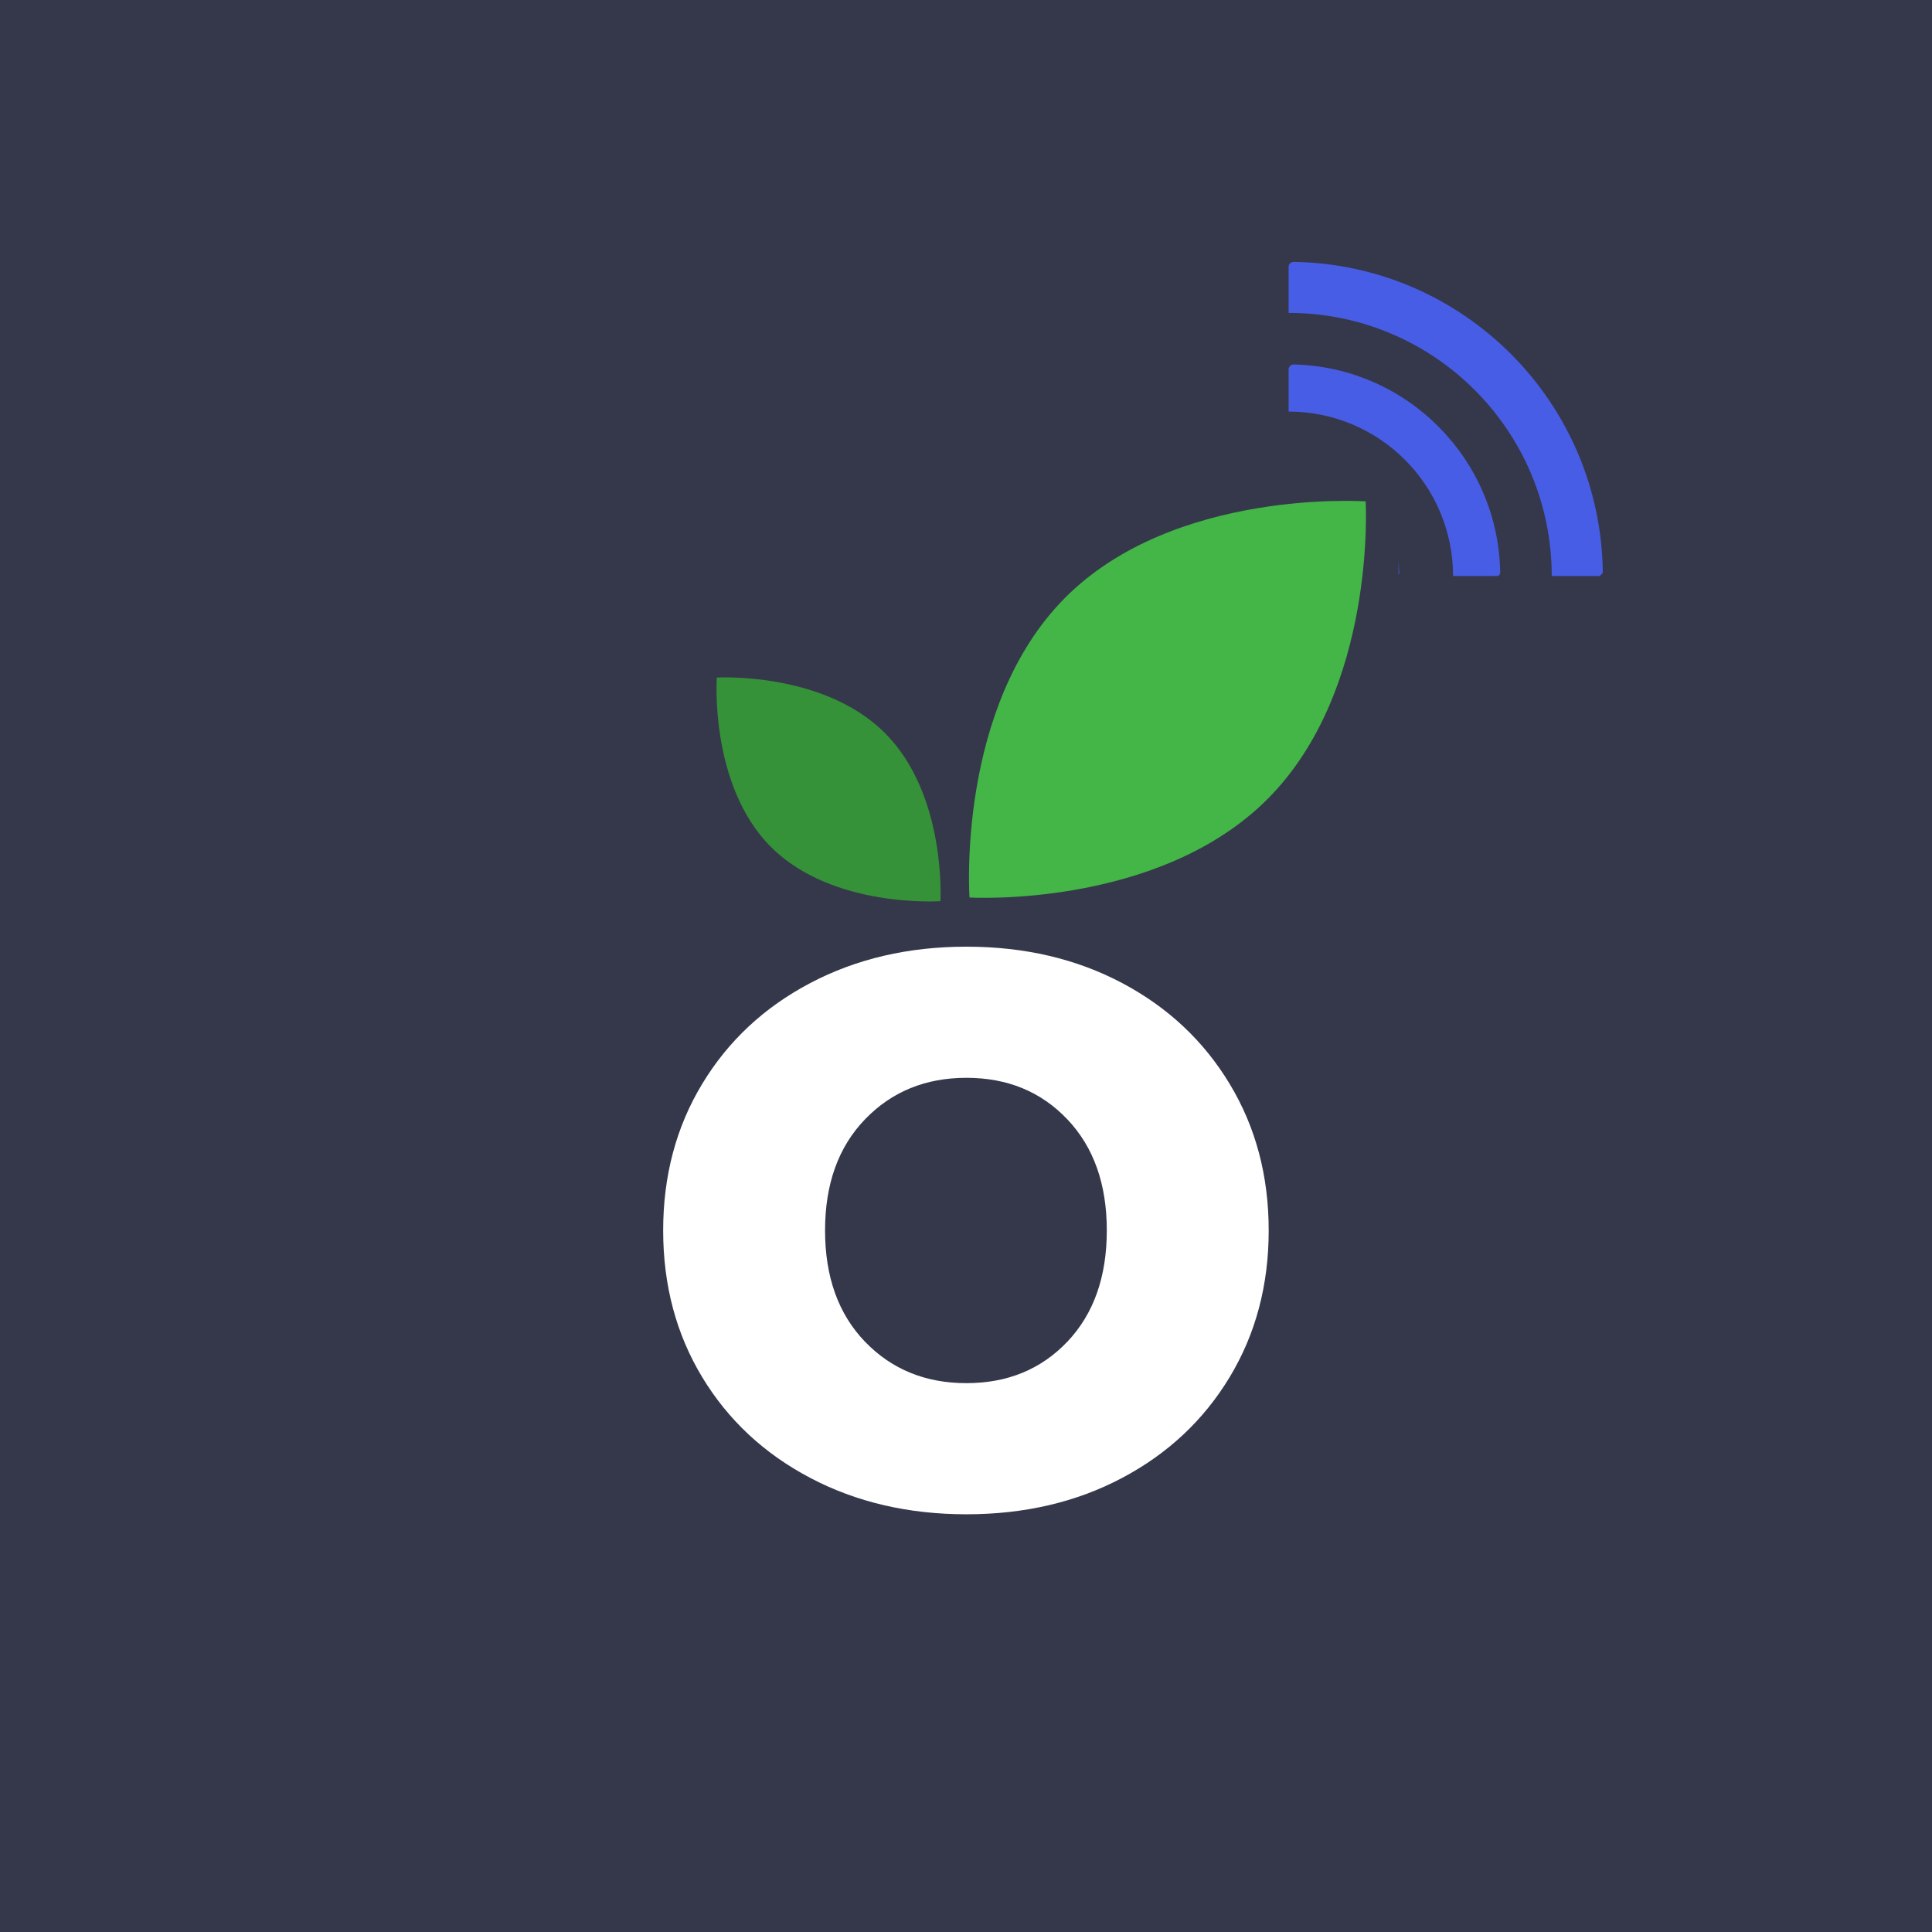
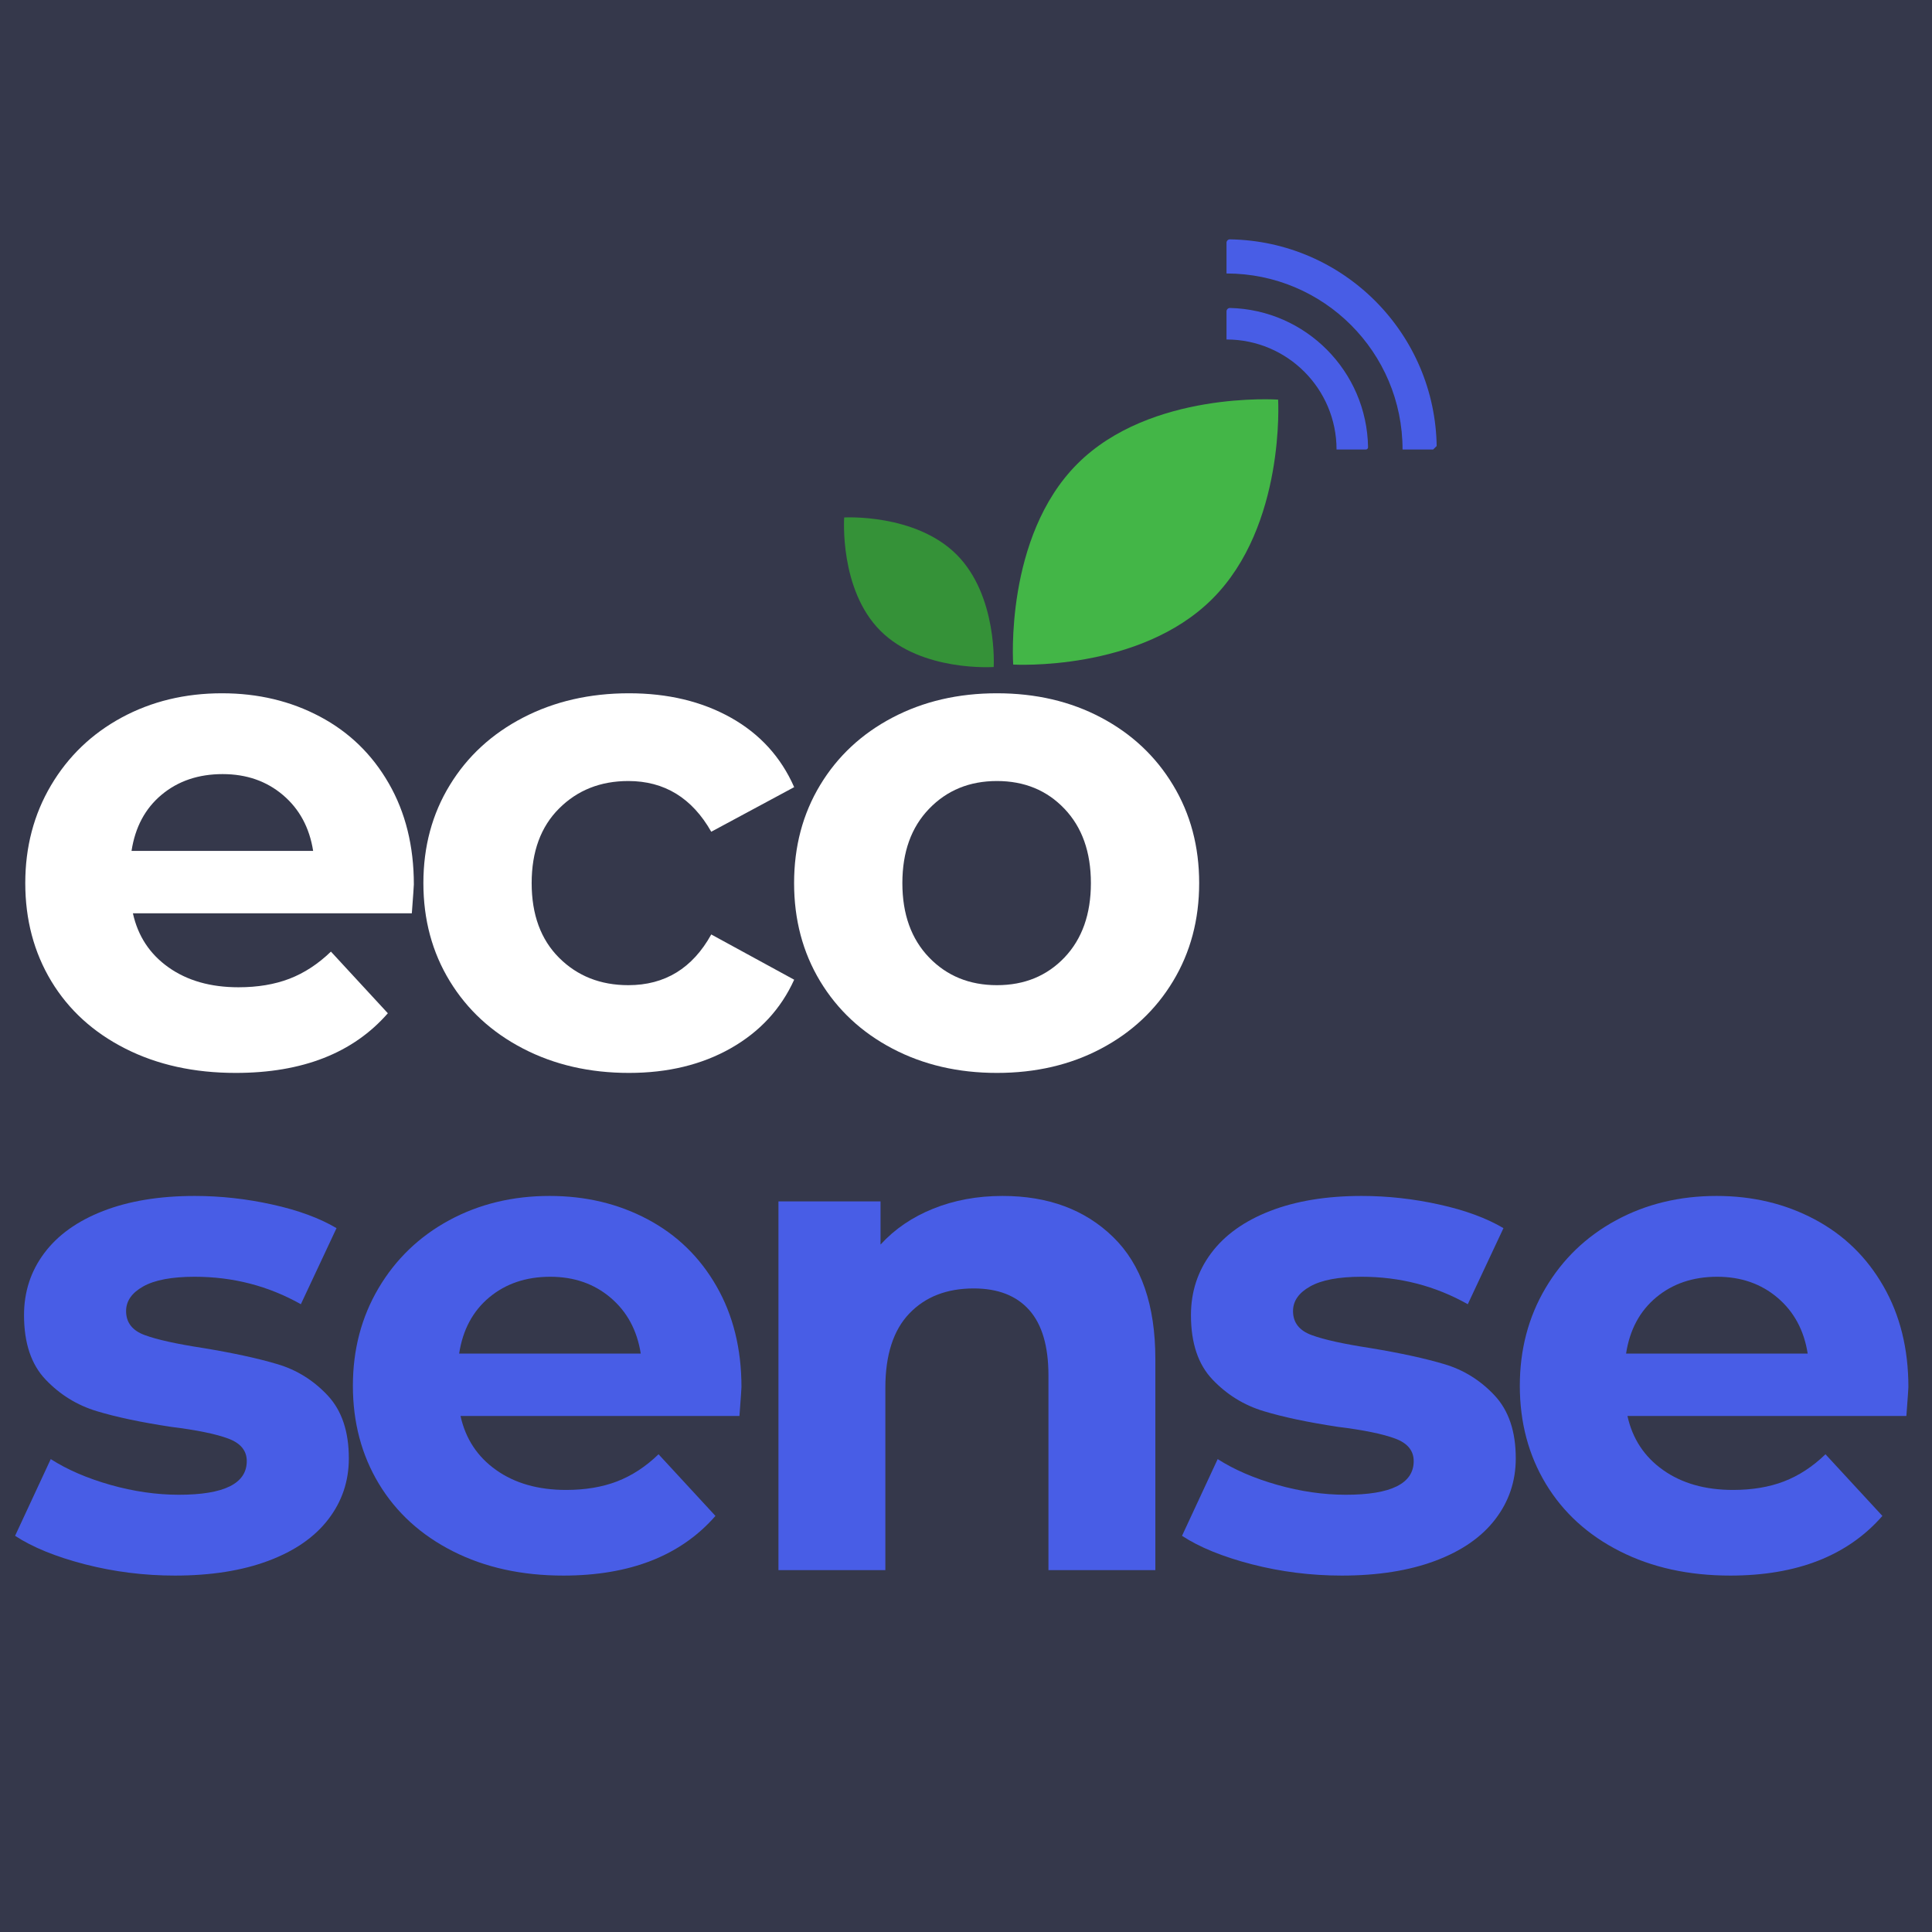
<svg xmlns="http://www.w3.org/2000/svg" width="500" zoomAndPan="magnify" viewBox="0 0 375 375" height="500" preserveAspectRatio="xMidYMid meet" version="1.0">
  <defs>
    <g />
-     <clipPath id="62078f9c41">
-       <path d="M 250 50 L 312 50 L 312 112 L 250 112 Z M 250 50 " clip-rule="nonzero" />
+     <clipPath id="ffe34dc030">
+       <path d="M 238 46 L 279 46 L 279 88 L 238 88 Z M 238 46 " clip-rule="nonzero" />
    </clipPath>
-     <clipPath id="887bc07f6f">
-       <path d="M 267.082 34.309 L 327.539 94.766 L 286.703 135.602 L 226.246 75.145 Z M 267.082 34.309 " clip-rule="nonzero" />
+     <clipPath id="6fc63c110c">
+       <path d="M 249.414 35.402 L 289.719 75.707 L 262.672 102.754 L 222.367 62.449 Z M 249.414 35.402 " clip-rule="nonzero" />
    </clipPath>
-     <clipPath id="d8074d6536">
-       <path d="M 267.082 34.309 L 327.539 94.766 L 286.703 135.602 L 226.246 75.145 Z M 267.082 34.309 " clip-rule="nonzero" />
+     <clipPath id="79a3ca758d">
+       <path d="M 249.414 35.402 L 289.719 75.707 L 262.672 102.754 L 222.367 62.449 Z M 249.414 35.402 " clip-rule="nonzero" />
    </clipPath>
-     <clipPath id="f5751c4831">
-       <path d="M 250 70 L 292 70 L 292 112 L 250 112 Z M 250 70 " clip-rule="nonzero" />
+     <clipPath id="1e93ef8b80">
+       <path d="M 238 59 L 266 59 L 266 88 L 238 88 Z M 238 59 " clip-rule="nonzero" />
    </clipPath>
-     <clipPath id="8c158c456d">
-       <path d="M 267.082 34.309 L 327.539 94.766 L 286.703 135.602 L 226.246 75.145 Z M 267.082 34.309 " clip-rule="nonzero" />
+     <clipPath id="7ae6b353c9">
+       <path d="M 249.414 35.402 L 289.719 75.707 L 262.672 102.754 L 222.367 62.449 Z M 249.414 35.402 " clip-rule="nonzero" />
    </clipPath>
-     <clipPath id="240c4cec5b">
-       <path d="M 267.082 34.309 L 327.539 94.766 L 286.703 135.602 L 226.246 75.145 Z M 267.082 34.309 " clip-rule="nonzero" />
+     <clipPath id="113254510f">
+       <path d="M 249.414 35.402 L 289.719 75.707 L 262.672 102.754 L 222.367 62.449 Z M 249.414 35.402 " clip-rule="nonzero" />
    </clipPath>
-     <clipPath id="e71cae77ae">
-       <path d="M 250 90 L 272 90 L 272 112 L 250 112 Z M 250 90 " clip-rule="nonzero" />
+     <clipPath id="74e8a8c59d">
+       <path d="M 238 72 L 253 72 L 253 88 L 238 88 Z M 238 72 " clip-rule="nonzero" />
    </clipPath>
-     <clipPath id="7d8816d1d2">
-       <path d="M 267.082 34.309 L 327.539 94.766 L 286.703 135.602 L 226.246 75.145 Z M 267.082 34.309 " clip-rule="nonzero" />
+     <clipPath id="f0c0a45f49">
+       <path d="M 249.414 35.402 L 289.719 75.707 L 262.672 102.754 L 222.367 62.449 Z M 249.414 35.402 " clip-rule="nonzero" />
    </clipPath>
-     <clipPath id="23c8b2e07c">
-       <path d="M 267.082 34.309 L 327.539 94.766 L 286.703 135.602 L 226.246 75.145 Z M 267.082 34.309 " clip-rule="nonzero" />
+     <clipPath id="18f63aa91e">
+       <path d="M 249.414 35.402 L 289.719 75.707 L 262.672 102.754 L 222.367 62.449 Z M 249.414 35.402 " clip-rule="nonzero" />
    </clipPath>
-     <clipPath id="38617d5d52">
-       <path d="M 235.938 89.684 L 271.453 89.684 L 271.453 114.742 L 235.938 114.742 Z M 235.938 89.684 " clip-rule="nonzero" />
+     <clipPath id="cf374658cf">
+       <path d="M 233.402 72.531 L 253.238 72.531 L 253.238 92.605 L 233.402 92.605 Z M 233.402 72.531 " clip-rule="nonzero" />
    </clipPath>
-     <clipPath id="c6ecb7e568">
-       <path d="M 188 97 L 266 97 L 266 175 L 188 175 Z M 188 97 " clip-rule="nonzero" />
+     <clipPath id="b20819ec1f">
+       <path d="M 196 77 L 249 77 L 249 130 L 196 130 Z M 196 77 " clip-rule="nonzero" />
    </clipPath>
-     <clipPath id="6c6eed9ed4">
-       <path d="M 207.094 201.254 L 160.953 155.113 L 245.809 70.262 L 291.945 116.398 Z M 207.094 201.254 " clip-rule="nonzero" />
+     <clipPath id="844c08bfc2">
+       <path d="M 209.309 147.078 L 178.016 115.789 L 234.762 59.043 L 266.051 90.336 Z M 209.309 147.078 " clip-rule="nonzero" />
    </clipPath>
-     <clipPath id="4c23246130">
-       <path d="M 160.707 154.863 L 206.844 201.004 L 291.695 116.152 L 245.559 70.012 Z M 160.707 154.863 " clip-rule="nonzero" />
+     <clipPath id="d321255b6c">
+       <path d="M 178.281 116.055 L 209.57 147.344 L 266.316 90.598 L 235.027 59.309 Z M 178.281 116.055 " clip-rule="nonzero" />
    </clipPath>
-     <clipPath id="916bb87baa">
-       <path d="M 139 131 L 183 131 L 183 175 L 139 175 Z M 139 131 " clip-rule="nonzero" />
+     <clipPath id="447fd597e3">
+       <path d="M 163 100 L 193 100 L 193 130 L 163 130 Z M 163 100 " clip-rule="nonzero" />
    </clipPath>
-     <clipPath id="6b0ad3becc">
-       <path d="M 197.801 164.238 L 171.812 190.223 L 123.555 141.961 L 149.539 115.977 Z M 197.801 164.238 " clip-rule="nonzero" />
+     <clipPath id="1e9a74329e">
+       <path d="M 203.086 122.332 L 185.586 139.832 L 153.234 107.48 L 170.738 89.98 Z M 203.086 122.332 " clip-rule="nonzero" />
    </clipPath>
-     <clipPath id="41d1e92342">
-       <path d="M 171.613 190.422 L 197.602 164.438 L 149.34 116.176 L 123.355 142.16 Z M 171.613 190.422 " clip-rule="nonzero" />
+     <clipPath id="de5cbda63c">
+       <path d="M 185.578 139.84 L 203.078 122.34 L 170.73 89.988 L 153.227 107.488 Z M 185.578 139.84 " clip-rule="nonzero" />
    </clipPath>
  </defs>
  <rect x="-37.5" width="450" fill="#ffffff" y="-37.5" height="450" fill-opacity="1" />
  <rect x="-37.5" width="450" fill="#35384b" y="-37.5" height="450" fill-opacity="1" />
-   <g clip-path="url(#62078f9c41)">
-     <g clip-path="url(#887bc07f6f)">
-       <g clip-path="url(#d8074d6536)">
-         <path fill="#485de6" d="M 311.102 111.16 C 310.758 78.109 284.113 51.352 251.109 50.832 C 250.57 50.82 250.121 51.266 250.121 51.805 L 250.121 60.734 C 278.324 60.734 301.191 83.602 301.191 111.805 L 310.457 111.801 C 310.812 111.805 311.105 111.512 311.102 111.16 " fill-opacity="1" fill-rule="nonzero" />
+   <g clip-path="url(#ffe34dc030)">
+     <g clip-path="url(#6fc63c110c)">
+       <g clip-path="url(#79a3ca758d)">
+         <path fill="#485de6" d="M 278.863 86.816 C 278.633 64.703 260.809 46.805 238.727 46.457 C 238.367 46.449 238.066 46.746 238.066 47.105 L 238.066 53.082 C 256.938 53.082 272.234 68.379 272.234 87.25 L 278.434 87.246 C 278.672 87.25 278.867 87.055 278.863 86.816 " fill-opacity="1" fill-rule="nonzero" />
      </g>
    </g>
  </g>
-   <g clip-path="url(#f5751c4831)">
-     <g clip-path="url(#8c158c456d)">
-       <g clip-path="url(#240c4cec5b)">
-         <path fill="#485de6" d="M 251.121 70.742 C 250.578 70.734 250.121 71.184 250.121 71.723 L 250.121 79.887 C 267.746 79.887 282.039 94.176 282.039 111.801 L 290.543 111.805 C 290.895 111.805 291.191 111.5 291.188 111.148 C 290.844 89.105 273.121 71.27 251.121 70.742 " fill-opacity="1" fill-rule="nonzero" />
+   <g clip-path="url(#1e93ef8b80)">
+     <g clip-path="url(#7ae6b353c9)">
+       <g clip-path="url(#113254510f)">
+         <path fill="#485de6" d="M 238.734 59.777 C 238.371 59.77 238.066 60.07 238.066 60.434 L 238.066 65.895 C 249.859 65.895 259.422 75.457 259.422 87.246 L 265.109 87.25 C 265.348 87.25 265.547 87.047 265.539 86.809 C 265.312 72.062 253.453 60.129 238.734 59.777 " fill-opacity="1" fill-rule="nonzero" />
      </g>
    </g>
  </g>
-   <g clip-path="url(#e71cae77ae)">
-     <g clip-path="url(#7d8816d1d2)">
-       <g clip-path="url(#23c8b2e07c)">
-         <path fill="#485de6" d="M 251.129 90.363 C 250.586 90.336 250.121 90.793 250.121 91.344 L 250.121 98.562 C 257.434 98.562 263.359 104.492 263.359 111.801 L 270.93 111.805 C 271.285 111.805 271.59 111.5 271.578 111.145 C 271.234 99.914 262.312 90.879 251.129 90.363 " fill-opacity="1" fill-rule="nonzero" />
+   <g clip-path="url(#74e8a8c59d)">
+     <g clip-path="url(#f0c0a45f49)">
+       <g clip-path="url(#18f63aa91e)">
+         <path fill="#485de6" d="M 238.742 72.902 C 238.375 72.887 238.066 73.191 238.066 73.559 L 238.066 78.391 C 242.957 78.391 246.926 82.355 246.926 87.246 L 251.988 87.25 C 252.227 87.25 252.43 87.047 252.422 86.805 C 252.191 79.293 246.223 73.246 238.742 72.902 " fill-opacity="1" fill-rule="nonzero" />
      </g>
    </g>
  </g>
-   <g clip-path="url(#38617d5d52)">
-     <path fill="#35384b" d="M 235.938 89.684 L 271.469 89.684 L 271.469 114.742 L 235.938 114.742 Z M 235.938 89.684 " fill-opacity="1" fill-rule="nonzero" />
+   <g clip-path="url(#cf374658cf)">
+     <path fill="#35384b" d="M 233.402 72.531 L 253.238 72.531 L 253.238 92.602 L 233.402 92.602 Z M 233.402 72.531 " fill-opacity="1" fill-rule="nonzero" />
  </g>
-   <g clip-path="url(#c6ecb7e568)">
-     <g clip-path="url(#6c6eed9ed4)">
-       <g clip-path="url(#4c23246130)">
-         <path fill="#43b647" d="M 245.992 155.129 C 267.227 133.895 265.07 97.32 265.07 97.32 C 265.07 97.32 228.043 94.715 206.812 115.949 C 185.578 137.184 188.18 174.207 188.18 174.207 C 188.18 174.207 224.758 176.363 245.992 155.129 " fill-opacity="1" fill-rule="nonzero" />
+   <g clip-path="url(#b20819ec1f)">
+     <g clip-path="url(#844c08bfc2)">
+       <g clip-path="url(#d321255b6c)">
+         <path fill="#43b647" d="M 235.324 116.23 C 249.523 102.031 248.082 77.566 248.082 77.566 C 248.082 77.566 223.32 75.824 209.121 90.027 C 194.918 104.227 196.66 128.992 196.66 128.992 C 196.66 128.992 221.125 130.43 235.324 116.23 " fill-opacity="1" fill-rule="nonzero" />
      </g>
    </g>
  </g>
-   <g clip-path="url(#916bb87baa)">
-     <g clip-path="url(#6b0ad3becc)">
-       <g clip-path="url(#41d1e92342)">
-         <path fill="#359238" d="M 171.766 142.281 C 159.781 130.297 139.133 131.512 139.133 131.512 C 139.133 131.512 137.664 152.414 149.648 164.398 C 161.637 176.383 182.535 174.914 182.535 174.914 C 182.535 174.914 183.754 154.27 171.766 142.281 " fill-opacity="1" fill-rule="nonzero" />
+   <g clip-path="url(#447fd597e3)">
+     <g clip-path="url(#1e9a74329e)">
+       <g clip-path="url(#de5cbda63c)">
+         <path fill="#359238" d="M 185.676 107.645 C 177.66 99.629 163.855 100.441 163.855 100.441 C 163.855 100.441 162.871 114.418 170.887 122.434 C 178.898 130.445 192.875 129.465 192.875 129.465 C 192.875 129.465 193.688 115.66 185.676 107.645 " fill-opacity="1" fill-rule="nonzero" />
      </g>
    </g>
  </g>
  <g fill="#ffffff" fill-opacity="1">
-     <g transform="translate(122.3614, 292.3275)">
+     <g transform="translate(0.655509, 207.1903)">
      <g>
-         <path d="M 65.219 1.594 C 53.957 1.594 43.852 -0.758 34.906 -5.469 C 25.957 -10.176 18.961 -16.703 13.922 -25.047 C 8.879 -33.398 6.359 -42.883 6.359 -53.5 C 6.359 -64.102 8.879 -73.578 13.922 -81.922 C 18.961 -90.273 25.957 -96.805 34.906 -101.516 C 43.852 -106.223 53.957 -108.578 65.219 -108.578 C 76.488 -108.578 86.566 -106.223 95.453 -101.516 C 104.336 -96.805 111.297 -90.273 116.328 -81.922 C 121.367 -73.578 123.891 -64.102 123.891 -53.5 C 123.891 -42.883 121.367 -33.398 116.328 -25.047 C 111.297 -16.703 104.336 -10.176 95.453 -5.469 C 86.566 -0.758 76.488 1.594 65.219 1.594 Z M 65.219 -23.859 C 73.176 -23.859 79.707 -26.539 84.812 -31.906 C 89.914 -37.281 92.469 -44.477 92.469 -53.5 C 92.469 -62.508 89.914 -69.695 84.812 -75.062 C 79.707 -80.438 73.176 -83.125 65.219 -83.125 C 57.27 -83.125 50.707 -80.438 45.531 -75.062 C 40.363 -69.695 37.781 -62.508 37.781 -53.5 C 37.781 -44.477 40.363 -37.281 45.531 -31.906 C 50.707 -26.539 57.27 -23.859 65.219 -23.859 Z M 65.219 -23.859 " />
+         <path d="M 79.672 -35.516 C 79.672 -35.242 79.539 -33.379 79.281 -29.922 L 25.141 -29.922 C 26.117 -25.492 28.426 -21.992 32.062 -19.422 C 35.695 -16.848 40.219 -15.562 45.625 -15.562 C 49.352 -15.562 52.656 -16.113 55.531 -17.219 C 58.414 -18.332 61.098 -20.086 63.578 -22.484 L 74.625 -10.516 C 67.883 -2.797 58.039 1.062 45.094 1.062 C 37.02 1.062 29.879 -0.508 23.672 -3.656 C 17.461 -6.801 12.672 -11.164 9.297 -16.75 C 5.93 -22.344 4.25 -28.688 4.25 -35.781 C 4.25 -42.789 5.91 -49.109 9.234 -54.734 C 12.566 -60.367 17.133 -64.758 22.938 -67.906 C 28.75 -71.051 35.25 -72.625 42.438 -72.625 C 49.438 -72.625 55.773 -71.113 61.453 -68.094 C 67.129 -65.082 71.582 -60.758 74.812 -55.125 C 78.051 -49.5 79.672 -42.961 79.672 -35.516 Z M 42.562 -56.938 C 37.863 -56.938 33.914 -55.602 30.719 -52.938 C 27.531 -50.281 25.582 -46.645 24.875 -42.031 L 60.125 -42.031 C 59.414 -46.551 57.461 -50.164 54.266 -52.875 C 51.078 -55.582 47.176 -56.938 42.562 -56.938 Z M 42.562 -56.938 " />
+       </g>
+     </g>
+   </g>
+   <g fill="#ffffff" fill-opacity="1">
+     <g transform="translate(77.92913, 207.1903)">
+       <g>
+         <path d="M 44.156 1.062 C 36.531 1.062 29.68 -0.508 23.609 -3.656 C 17.535 -6.801 12.789 -11.164 9.375 -16.75 C 5.957 -22.344 4.25 -28.688 4.25 -35.781 C 4.25 -42.875 5.957 -49.211 9.375 -54.797 C 12.789 -60.391 17.535 -64.758 23.609 -67.906 C 29.68 -71.051 36.531 -72.625 44.156 -72.625 C 51.695 -72.625 58.281 -71.051 63.906 -67.906 C 69.539 -64.758 73.645 -60.258 76.219 -54.406 L 60.125 -45.75 C 56.395 -52.312 51.031 -55.594 44.031 -55.594 C 38.625 -55.594 34.145 -53.816 30.594 -50.266 C 27.039 -46.723 25.266 -41.895 25.266 -35.781 C 25.266 -29.664 27.039 -24.832 30.594 -21.281 C 34.145 -17.738 38.625 -15.969 44.031 -15.969 C 51.125 -15.969 56.488 -19.25 60.125 -25.812 L 76.219 -17.031 C 73.645 -11.352 69.539 -6.914 63.906 -3.719 C 58.281 -0.531 51.695 1.062 44.156 1.062 Z M 44.156 1.062 " />
+       </g>
+     </g>
+   </g>
+   <g fill="#ffffff" fill-opacity="1">
+     <g transform="translate(149.8827, 207.1903)">
+       <g>
+         <path d="M 43.625 1.062 C 36.094 1.062 29.332 -0.508 23.344 -3.656 C 17.352 -6.801 12.672 -11.164 9.297 -16.75 C 5.93 -22.344 4.25 -28.688 4.25 -35.781 C 4.25 -42.875 5.93 -49.211 9.297 -54.797 C 12.672 -60.391 17.352 -64.758 23.344 -67.906 C 29.332 -71.051 36.094 -72.625 43.625 -72.625 C 51.164 -72.625 57.906 -71.051 63.844 -67.906 C 69.789 -64.758 74.445 -60.391 77.812 -54.797 C 81.188 -49.211 82.875 -42.875 82.875 -35.781 C 82.875 -28.688 81.188 -22.344 77.812 -16.75 C 74.445 -11.164 69.789 -6.801 63.844 -3.656 C 57.906 -0.508 51.164 1.062 43.625 1.062 Z M 43.625 -15.969 C 48.945 -15.969 53.316 -17.758 56.734 -21.344 C 60.148 -24.938 61.859 -29.75 61.859 -35.781 C 61.859 -41.812 60.148 -46.617 56.734 -50.203 C 53.316 -53.797 48.945 -55.594 43.625 -55.594 C 38.301 -55.594 33.91 -53.797 30.453 -50.203 C 26.992 -46.617 25.266 -41.812 25.266 -35.781 C 25.266 -29.75 26.992 -24.938 30.453 -21.344 C 33.91 -17.758 38.301 -15.969 43.625 -15.969 Z M 43.625 -15.969 " />
+       </g>
+     </g>
+   </g>
+   <g fill="#485de6" fill-opacity="1">
+     <g transform="translate(0.271803, 304.7569)">
+       <g>
+         <path d="M 33.656 1.062 C 27.707 1.062 21.895 0.332 16.219 -1.125 C 10.551 -2.594 6.031 -4.438 2.656 -6.656 L 9.578 -21.547 C 12.766 -19.504 16.617 -17.836 21.141 -16.547 C 25.672 -15.266 30.109 -14.625 34.453 -14.625 C 43.234 -14.625 47.625 -16.801 47.625 -21.156 C 47.625 -23.188 46.426 -24.645 44.031 -25.531 C 41.633 -26.426 37.953 -27.18 32.984 -27.797 C 27.129 -28.68 22.297 -29.703 18.484 -30.859 C 14.672 -32.016 11.367 -34.055 8.578 -36.984 C 5.785 -39.91 4.391 -44.078 4.391 -49.484 C 4.391 -54.004 5.695 -58.016 8.312 -61.516 C 10.926 -65.023 14.738 -67.754 19.75 -69.703 C 24.758 -71.648 30.68 -72.625 37.516 -72.625 C 42.566 -72.625 47.598 -72.066 52.609 -70.953 C 57.617 -69.848 61.766 -68.32 65.047 -66.375 L 58.125 -51.609 C 51.832 -55.16 44.961 -56.938 37.516 -56.938 C 33.078 -56.938 29.75 -56.312 27.531 -55.062 C 25.312 -53.82 24.203 -52.227 24.203 -50.281 C 24.203 -48.062 25.398 -46.508 27.797 -45.625 C 30.191 -44.738 34.004 -43.895 39.234 -43.094 C 45.086 -42.125 49.875 -41.082 53.594 -39.969 C 57.32 -38.863 60.562 -36.848 63.312 -33.922 C 66.062 -30.992 67.438 -26.914 67.438 -21.688 C 67.438 -17.25 66.102 -13.301 63.438 -9.844 C 60.781 -6.383 56.898 -3.703 51.797 -1.797 C 46.703 0.109 40.656 1.062 33.656 1.062 Z M 33.656 1.062 " />
+       </g>
+     </g>
+   </g>
+   <g fill="#485de6" fill-opacity="1">
+     <g transform="translate(64.24518, 304.7569)">
+       <g>
+         <path d="M 79.672 -35.516 C 79.672 -35.242 79.539 -33.379 79.281 -29.922 L 25.141 -29.922 C 26.117 -25.492 28.426 -21.992 32.062 -19.422 C 35.695 -16.848 40.219 -15.562 45.625 -15.562 C 49.352 -15.562 52.656 -16.113 55.531 -17.219 C 58.414 -18.332 61.098 -20.086 63.578 -22.484 L 74.625 -10.516 C 67.883 -2.797 58.039 1.062 45.094 1.062 C 37.02 1.062 29.879 -0.508 23.672 -3.656 C 17.461 -6.801 12.672 -11.164 9.297 -16.75 C 5.93 -22.344 4.25 -28.688 4.25 -35.781 C 4.25 -42.789 5.91 -49.109 9.234 -54.734 C 12.566 -60.367 17.133 -64.758 22.938 -67.906 C 28.75 -71.051 35.25 -72.625 42.438 -72.625 C 49.438 -72.625 55.773 -71.113 61.453 -68.094 C 67.129 -65.082 71.582 -60.758 74.812 -55.125 C 78.051 -49.5 79.672 -42.961 79.672 -35.516 Z M 42.562 -56.938 C 37.863 -56.938 33.914 -55.602 30.719 -52.938 C 27.531 -50.281 25.582 -46.645 24.875 -42.031 L 60.125 -42.031 C 59.414 -46.551 57.461 -50.164 54.266 -52.875 C 51.078 -55.582 47.176 -56.938 42.562 -56.938 Z M 42.562 -56.938 " />
+       </g>
+     </g>
+   </g>
+   <g fill="#485de6" fill-opacity="1">
+     <g transform="translate(141.5188, 304.7569)">
+       <g>
+         <path d="M 53.078 -72.625 C 61.941 -72.625 69.098 -69.961 74.547 -64.641 C 80.004 -59.328 82.734 -51.438 82.734 -40.969 L 82.734 0 L 61.984 0 L 61.984 -37.781 C 61.984 -43.457 60.738 -47.691 58.25 -50.484 C 55.77 -53.273 52.18 -54.672 47.484 -54.672 C 42.254 -54.672 38.086 -53.051 34.984 -49.812 C 31.879 -46.57 30.328 -41.758 30.328 -35.375 L 30.328 0 L 9.578 0 L 9.578 -71.562 L 29.391 -71.562 L 29.391 -63.188 C 32.141 -66.195 35.551 -68.52 39.625 -70.156 C 43.707 -71.801 48.191 -72.625 53.078 -72.625 Z M 53.078 -72.625 " />
+       </g>
+     </g>
+   </g>
+   <g fill="#485de6" fill-opacity="1">
+     <g transform="translate(226.7726, 304.7569)">
+       <g>
+         <path d="M 33.656 1.062 C 27.707 1.062 21.895 0.332 16.219 -1.125 C 10.551 -2.594 6.031 -4.438 2.656 -6.656 L 9.578 -21.547 C 12.766 -19.504 16.617 -17.836 21.141 -16.547 C 25.672 -15.266 30.109 -14.625 34.453 -14.625 C 43.234 -14.625 47.625 -16.801 47.625 -21.156 C 47.625 -23.188 46.426 -24.645 44.031 -25.531 C 41.633 -26.426 37.953 -27.18 32.984 -27.797 C 27.129 -28.68 22.297 -29.703 18.484 -30.859 C 14.672 -32.016 11.367 -34.055 8.578 -36.984 C 5.785 -39.91 4.391 -44.078 4.391 -49.484 C 4.391 -54.004 5.695 -58.016 8.312 -61.516 C 10.926 -65.023 14.738 -67.754 19.75 -69.703 C 24.758 -71.648 30.68 -72.625 37.516 -72.625 C 42.566 -72.625 47.598 -72.066 52.609 -70.953 C 57.617 -69.848 61.766 -68.32 65.047 -66.375 L 58.125 -51.609 C 51.832 -55.16 44.961 -56.938 37.516 -56.938 C 33.078 -56.938 29.75 -56.312 27.531 -55.062 C 25.312 -53.82 24.203 -52.227 24.203 -50.281 C 24.203 -48.062 25.398 -46.508 27.797 -45.625 C 30.191 -44.738 34.004 -43.895 39.234 -43.094 C 45.086 -42.125 49.875 -41.082 53.594 -39.969 C 57.32 -38.863 60.562 -36.848 63.312 -33.922 C 66.062 -30.992 67.438 -26.914 67.438 -21.688 C 67.438 -17.25 66.102 -13.301 63.438 -9.844 C 60.781 -6.383 56.898 -3.703 51.797 -1.797 C 46.703 0.109 40.656 1.062 33.656 1.062 Z M 33.656 1.062 " />
+       </g>
+     </g>
+   </g>
+   <g fill="#485de6" fill-opacity="1">
+     <g transform="translate(290.746, 304.7569)">
+       <g>
+         <path d="M 79.672 -35.516 C 79.672 -35.242 79.539 -33.379 79.281 -29.922 L 25.141 -29.922 C 26.117 -25.492 28.426 -21.992 32.062 -19.422 C 35.695 -16.848 40.219 -15.562 45.625 -15.562 C 49.352 -15.562 52.656 -16.113 55.531 -17.219 C 58.414 -18.332 61.098 -20.086 63.578 -22.484 L 74.625 -10.516 C 67.883 -2.797 58.039 1.062 45.094 1.062 C 37.02 1.062 29.879 -0.508 23.672 -3.656 C 17.461 -6.801 12.672 -11.164 9.297 -16.75 C 5.93 -22.344 4.25 -28.688 4.25 -35.781 C 4.25 -42.789 5.91 -49.109 9.234 -54.734 C 12.566 -60.367 17.133 -64.758 22.938 -67.906 C 28.75 -71.051 35.25 -72.625 42.438 -72.625 C 49.438 -72.625 55.773 -71.113 61.453 -68.094 C 67.129 -65.082 71.582 -60.758 74.812 -55.125 C 78.051 -49.5 79.672 -42.961 79.672 -35.516 Z M 42.562 -56.938 C 37.863 -56.938 33.914 -55.602 30.719 -52.938 C 27.531 -50.281 25.582 -46.645 24.875 -42.031 L 60.125 -42.031 C 59.414 -46.551 57.461 -50.164 54.266 -52.875 C 51.078 -55.582 47.176 -56.938 42.562 -56.938 Z M 42.562 -56.938 " />
      </g>
    </g>
  </g>
</svg>
